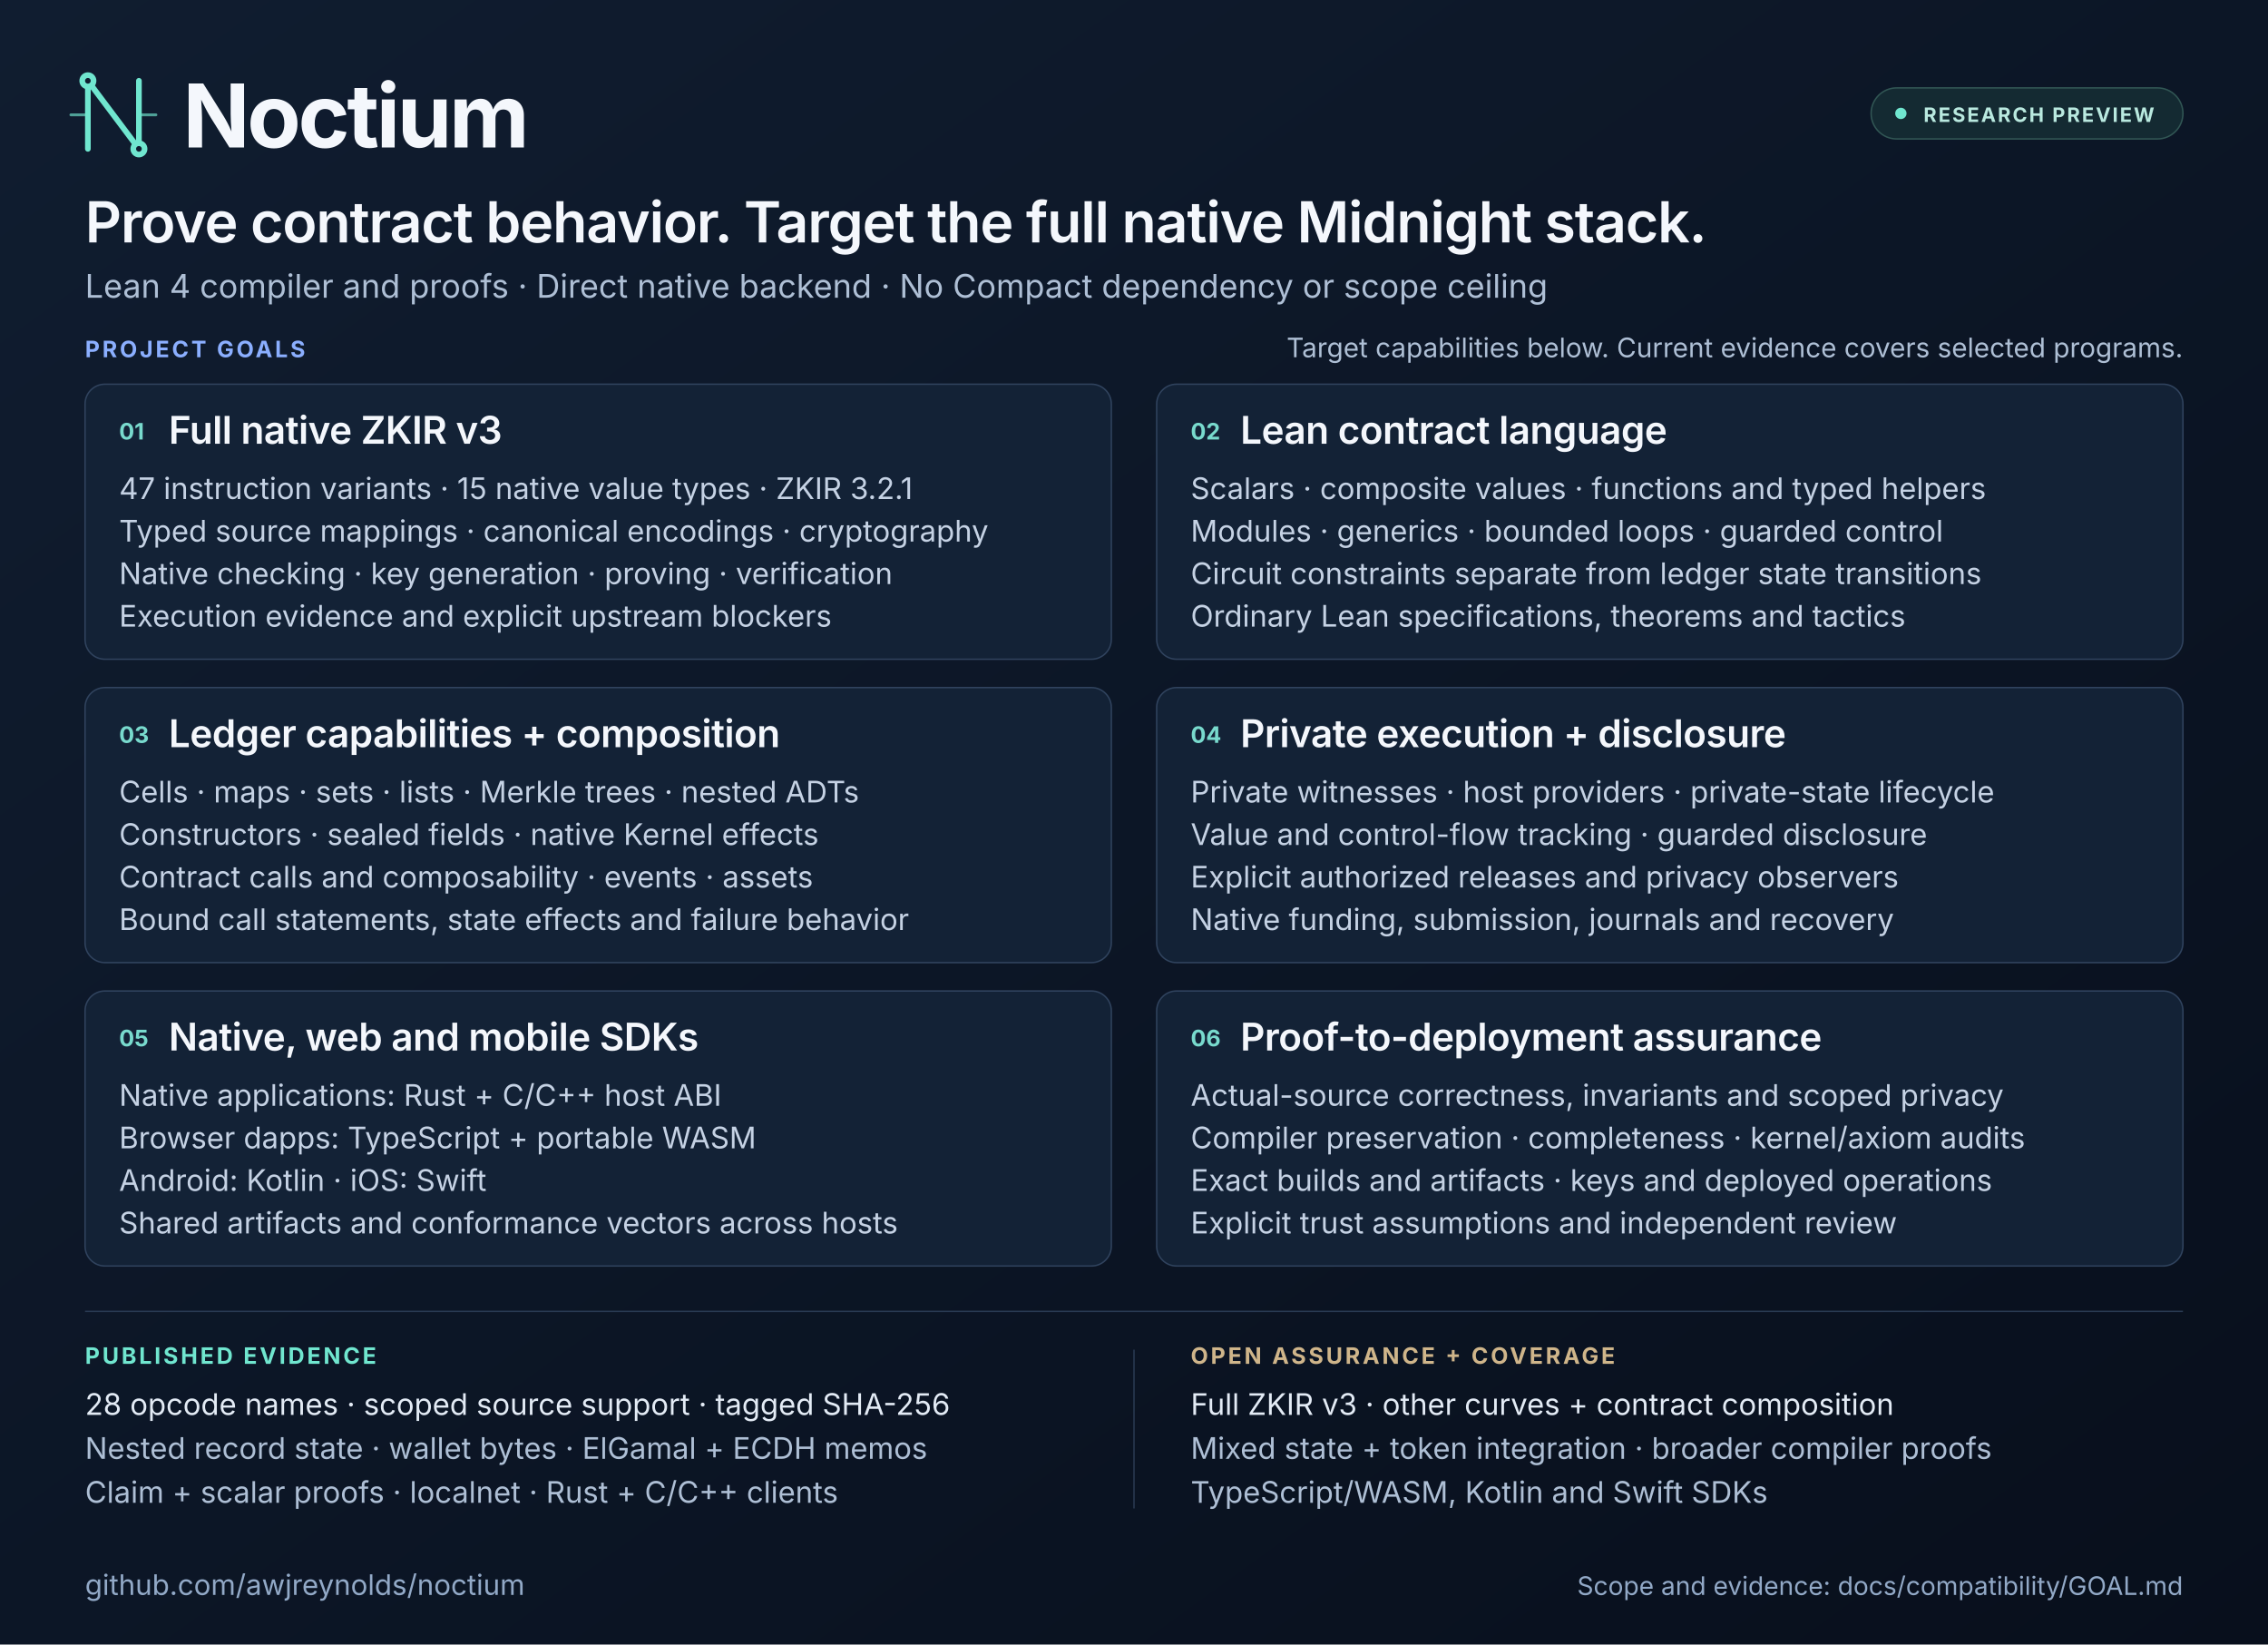
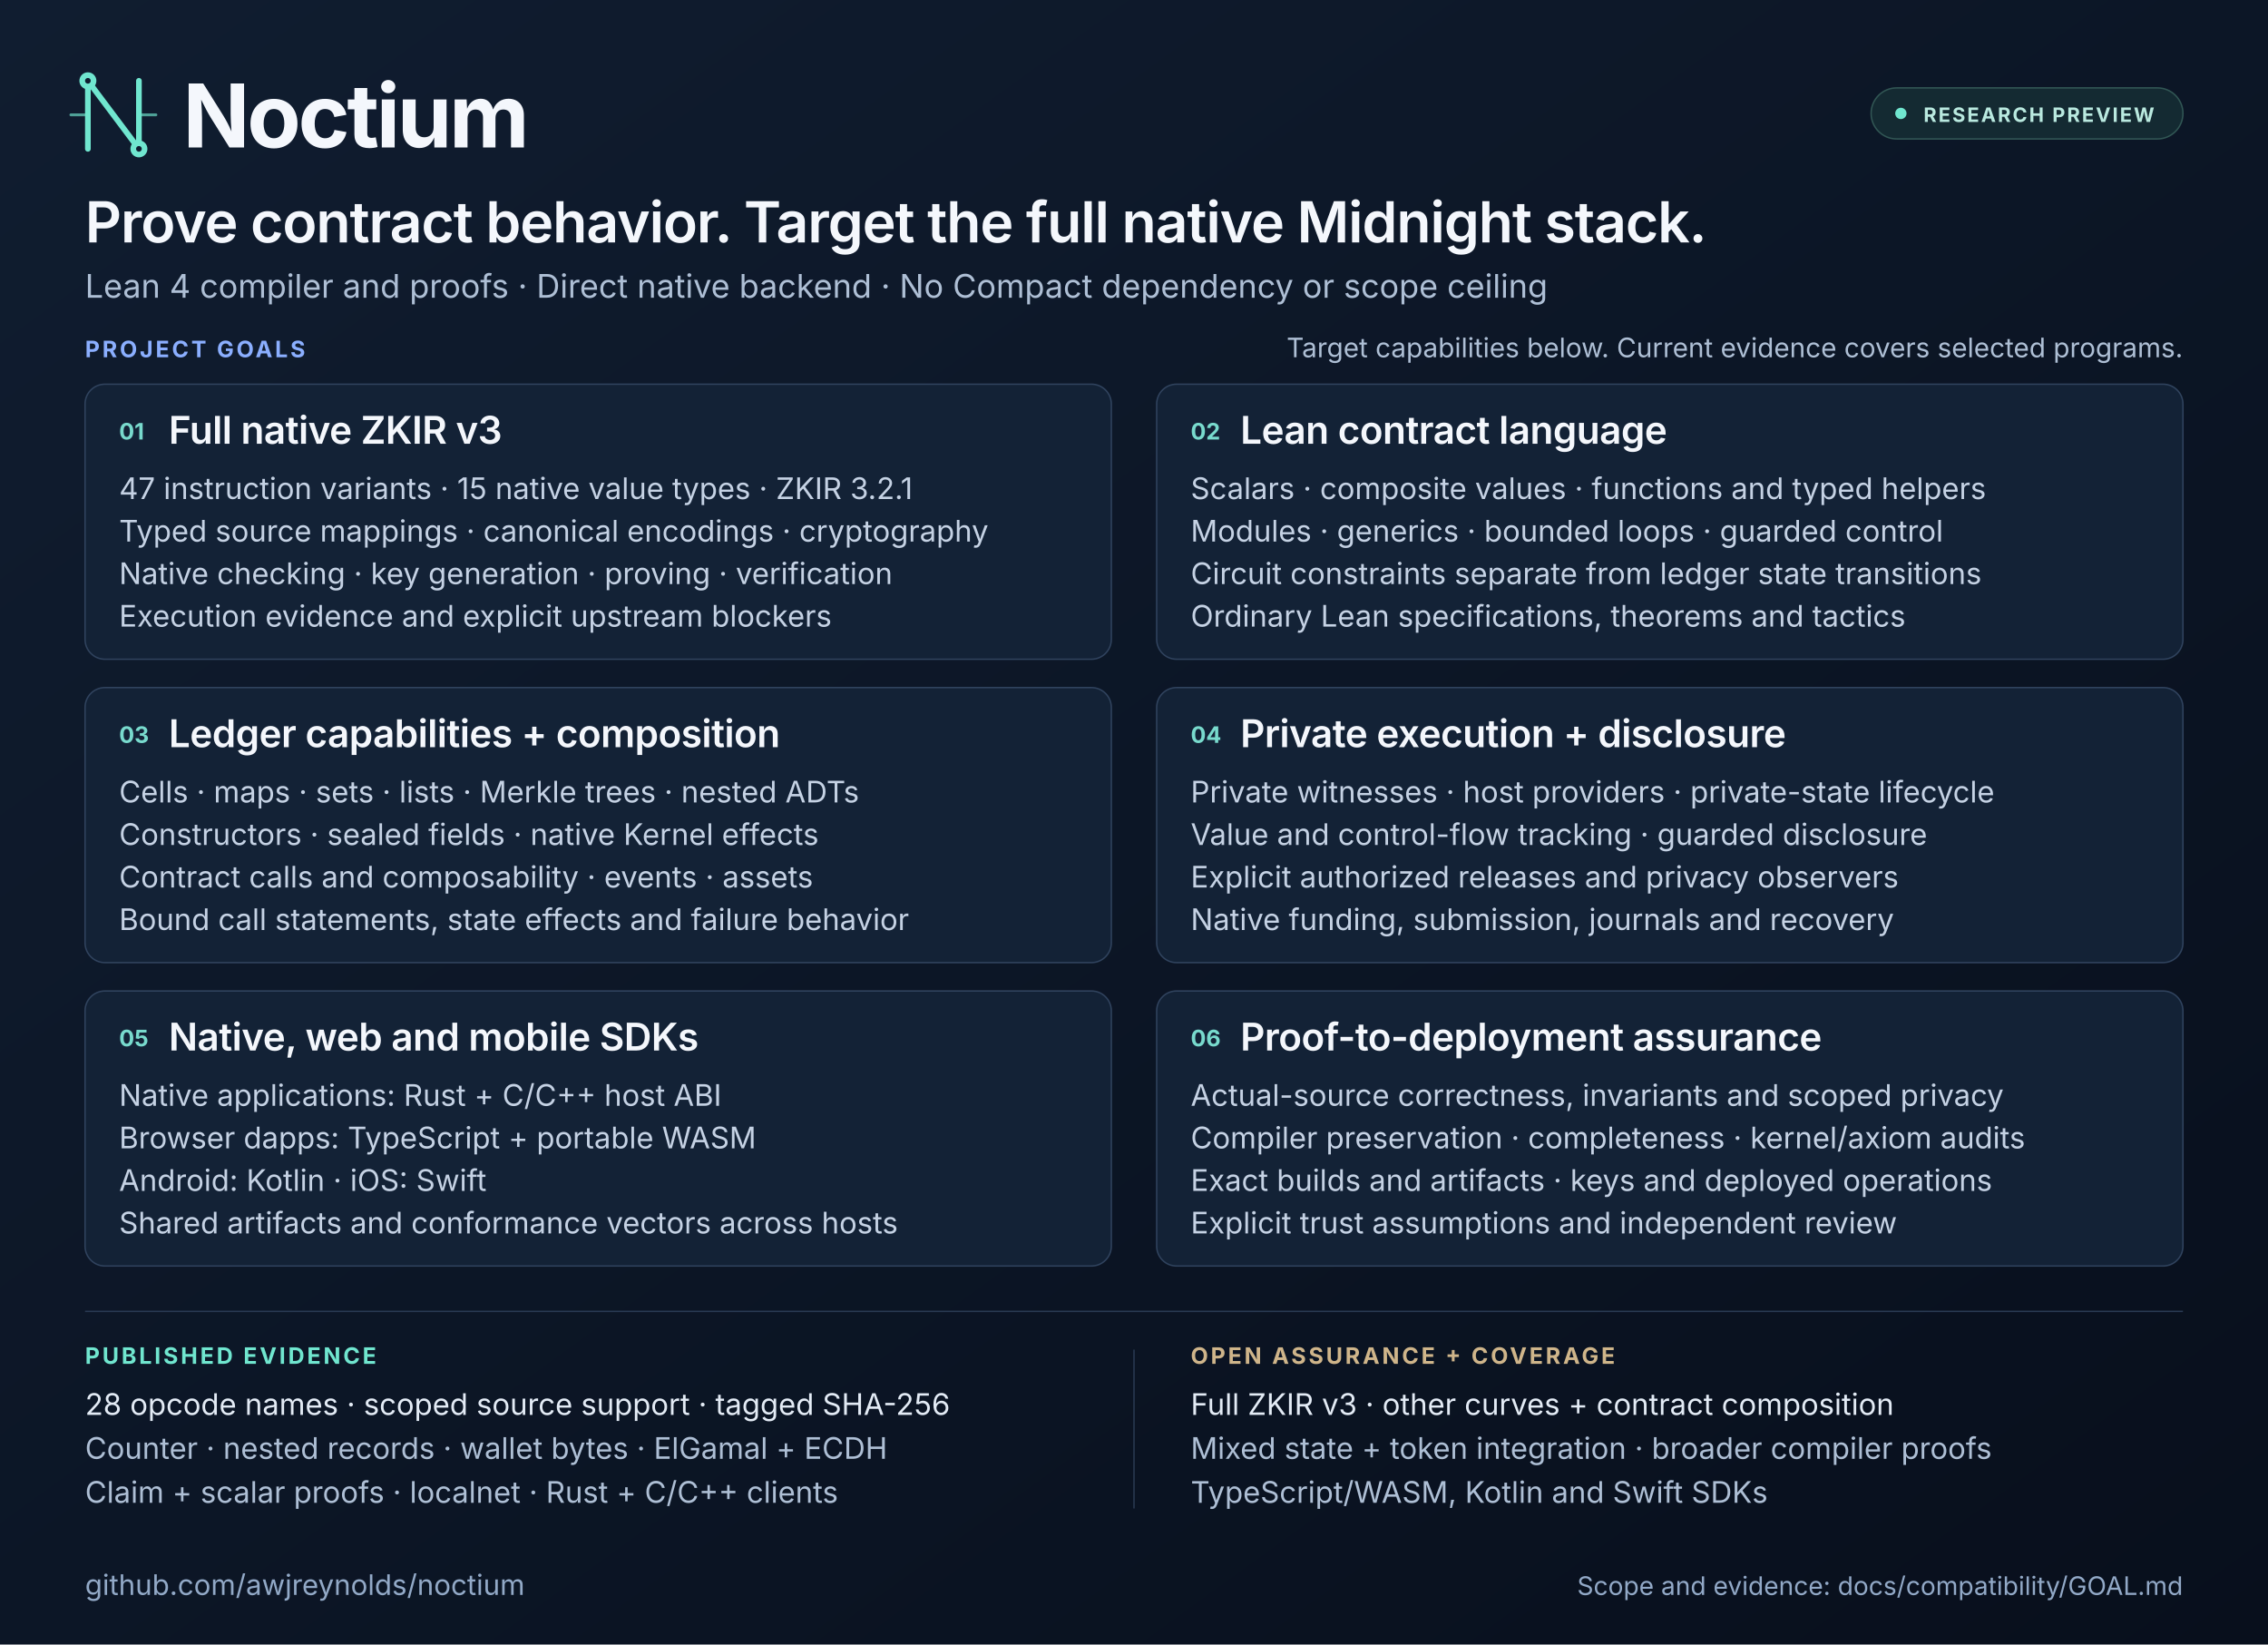
<svg xmlns="http://www.w3.org/2000/svg" width="1600" height="1160" viewBox="0 0 1600 1160" role="img" aria-labelledby="title description">
  <defs>
    <linearGradient id="background" x1="0" y1="0" x2="1" y2="1">
      <stop offset="0" stop-color="#101D30" />
      <stop offset="1" stop-color="#080F1C" />
    </linearGradient>
    <linearGradient id="accent" x1="0" y1="0" x2="1" y2="0">
      <stop offset="0" stop-color="#70E6CF" />
      <stop offset="1" stop-color="#8BAFFF" />
    </linearGradient>
  </defs>
  <rect width="1600" height="1160" fill="url(#background)" />
  <path d="M0 2H1600" stroke="url(#accent)" stroke-width="4" />
  <g stroke="#70E6CF" stroke-width="4" fill="none" stroke-linecap="round" stroke-linejoin="round">
    <path d="M62 105V57L98 105V57" />
    <path d="M50 81H62M98 81H110" stroke-width="2" opacity="0.65" />
    <circle cx="62" cy="57" r="4" fill="#101D30" />
    <circle cx="98" cy="105" r="4" fill="#101D30" />
  </g>
  <g font-family="Inter, Arial, Helvetica, sans-serif">
    <text x="129" y="104" fill="#F4F7FC" font-size="62" font-weight="700" letter-spacing="-2">Noctium</text>
    <rect x="1320" y="62" width="220" height="36" rx="18" fill="#142A32" stroke="#315654" />
    <circle cx="1341" cy="80" r="4" fill="#70E6CF" />
    <text x="1357" y="86" fill="#B9E9DF" font-size="14" font-weight="700" letter-spacing="1.3">RESEARCH PREVIEW</text>
    <text x="60" y="171" fill="#F4F7FC" font-size="40" font-weight="600" letter-spacing="-0.7">Prove contract behavior. Target the full native Midnight stack.</text>
    <text x="60" y="210" fill="#AEBFD5" font-size="23">Lean 4 compiler and proofs · Direct native backend · No Compact dependency or scope ceiling</text>
    <text x="60" y="252" fill="#8BAFFF" font-size="16" font-weight="700" letter-spacing="1.8">PROJECT GOALS</text>
    <text x="1540" y="252" fill="#AEBFD5" font-size="19" text-anchor="end">Target capabilities below. Current evidence covers selected programs.</text>
    <g fill="#132236" stroke="#30435E">
      <rect x="60" y="271" width="724" height="194" rx="14" />
      <rect x="816" y="271" width="724" height="194" rx="14" />
      <rect x="60" y="485" width="724" height="194" rx="14" />
      <rect x="816" y="485" width="724" height="194" rx="14" />
      <rect x="60" y="699" width="724" height="194" rx="14" />
      <rect x="816" y="699" width="724" height="194" rx="14" />
    </g>
    <g fill="#78DACD" font-size="16" font-weight="700">
      <text x="84" y="310">01</text>
      <text x="840" y="310">02</text>
      <text x="84" y="524">03</text>
      <text x="840" y="524">04</text>
      <text x="84" y="738">05</text>
      <text x="840" y="738">06</text>
    </g>
    <g fill="#F4F7FC" font-size="27" font-weight="600" letter-spacing="-0.3">
      <text x="119" y="313">Full native ZKIR v3</text>
      <text x="875" y="313">Lean contract language</text>
      <text x="119" y="527">Ledger capabilities + composition</text>
      <text x="875" y="527">Private execution + disclosure</text>
      <text x="119" y="741">Native, web and mobile SDKs</text>
      <text x="875" y="741">Proof-to-deployment assurance</text>
    </g>
    <g fill="#C5D2E4" font-size="21">
      <text x="84" y="352">47 instruction variants · 15 native value types · ZKIR 3.2.1</text>
      <text x="84" y="382">Typed source mappings · canonical encodings · cryptography</text>
      <text x="84" y="412">Native checking · key generation · proving · verification</text>
      <text x="84" y="442">Execution evidence and explicit upstream blockers</text>
      <text x="840" y="352">Scalars · composite values · functions and typed helpers</text>
      <text x="840" y="382">Modules · generics · bounded loops · guarded control</text>
      <text x="840" y="412">Circuit constraints separate from ledger state transitions</text>
      <text x="840" y="442">Ordinary Lean specifications, theorems and tactics</text>
      <text x="84" y="566">Cells · maps · sets · lists · Merkle trees · nested ADTs</text>
      <text x="84" y="596">Constructors · sealed fields · native Kernel effects</text>
      <text x="84" y="626">Contract calls and composability · events · assets</text>
      <text x="84" y="656">Bound call statements, state effects and failure behavior</text>
      <text x="840" y="566">Private witnesses · host providers · private-state lifecycle</text>
      <text x="840" y="596">Value and control-flow tracking · guarded disclosure</text>
      <text x="840" y="626">Explicit authorized releases and privacy observers</text>
      <text x="840" y="656">Native funding, submission, journals and recovery</text>
      <text x="84" y="780">Native applications: Rust + C/C++ host ABI</text>
      <text x="84" y="810">Browser dapps: TypeScript + portable WASM</text>
      <text x="84" y="840">Android: Kotlin · iOS: Swift</text>
      <text x="84" y="870">Shared artifacts and conformance vectors across hosts</text>
      <text x="840" y="780">Actual-source correctness, invariants and scoped privacy</text>
      <text x="840" y="810">Compiler preservation · completeness · kernel/axiom audits</text>
      <text x="840" y="840">Exact builds and artifacts · keys and deployed operations</text>
      <text x="840" y="870">Explicit trust assumptions and independent review</text>
    </g>
    <path d="M60 925H1540" stroke="#293A52" />
    <text x="60" y="962" fill="#70E6CF" font-size="16" font-weight="700" letter-spacing="1.8">PUBLISHED EVIDENCE</text>
    <text x="60" y="998" fill="#E3EBF5" font-size="21">28 opcode names · scoped source support · tagged SHA-256</text>
-     <text x="60" y="1029" fill="#AEBFD5" font-size="21">Nested record state · wallet bytes · ElGamal + ECDH memos</text>
+     <text x="60" y="1029" fill="#AEBFD5" font-size="21">Counter · nested records · wallet bytes · ElGamal + ECDH</text>
    <text x="60" y="1060" fill="#AEBFD5" font-size="21">Claim + scalar proofs · localnet · Rust + C/C++ clients</text>
    <path d="M800 952V1064" stroke="#293A52" />
    <text x="840" y="962" fill="#CFB58A" font-size="16" font-weight="700" letter-spacing="1.8">OPEN ASSURANCE + COVERAGE</text>
    <text x="840" y="998" fill="#E3EBF5" font-size="21">Full ZKIR v3 · other curves + contract composition</text>
    <text x="840" y="1029" fill="#AEBFD5" font-size="21">Mixed state + token integration · broader compiler proofs</text>
    <text x="840" y="1060" fill="#AEBFD5" font-size="21">TypeScript/WASM, Kotlin and Swift SDKs</text>
    <text x="60" y="1125" fill="#92A9C7" font-size="20">github.com/awjreynolds/noctium</text>
    <text x="1540" y="1125" fill="#92A9C7" font-size="18" text-anchor="end">Scope and evidence: docs/compatibility/GOAL.md</text>
  </g>
</svg>
